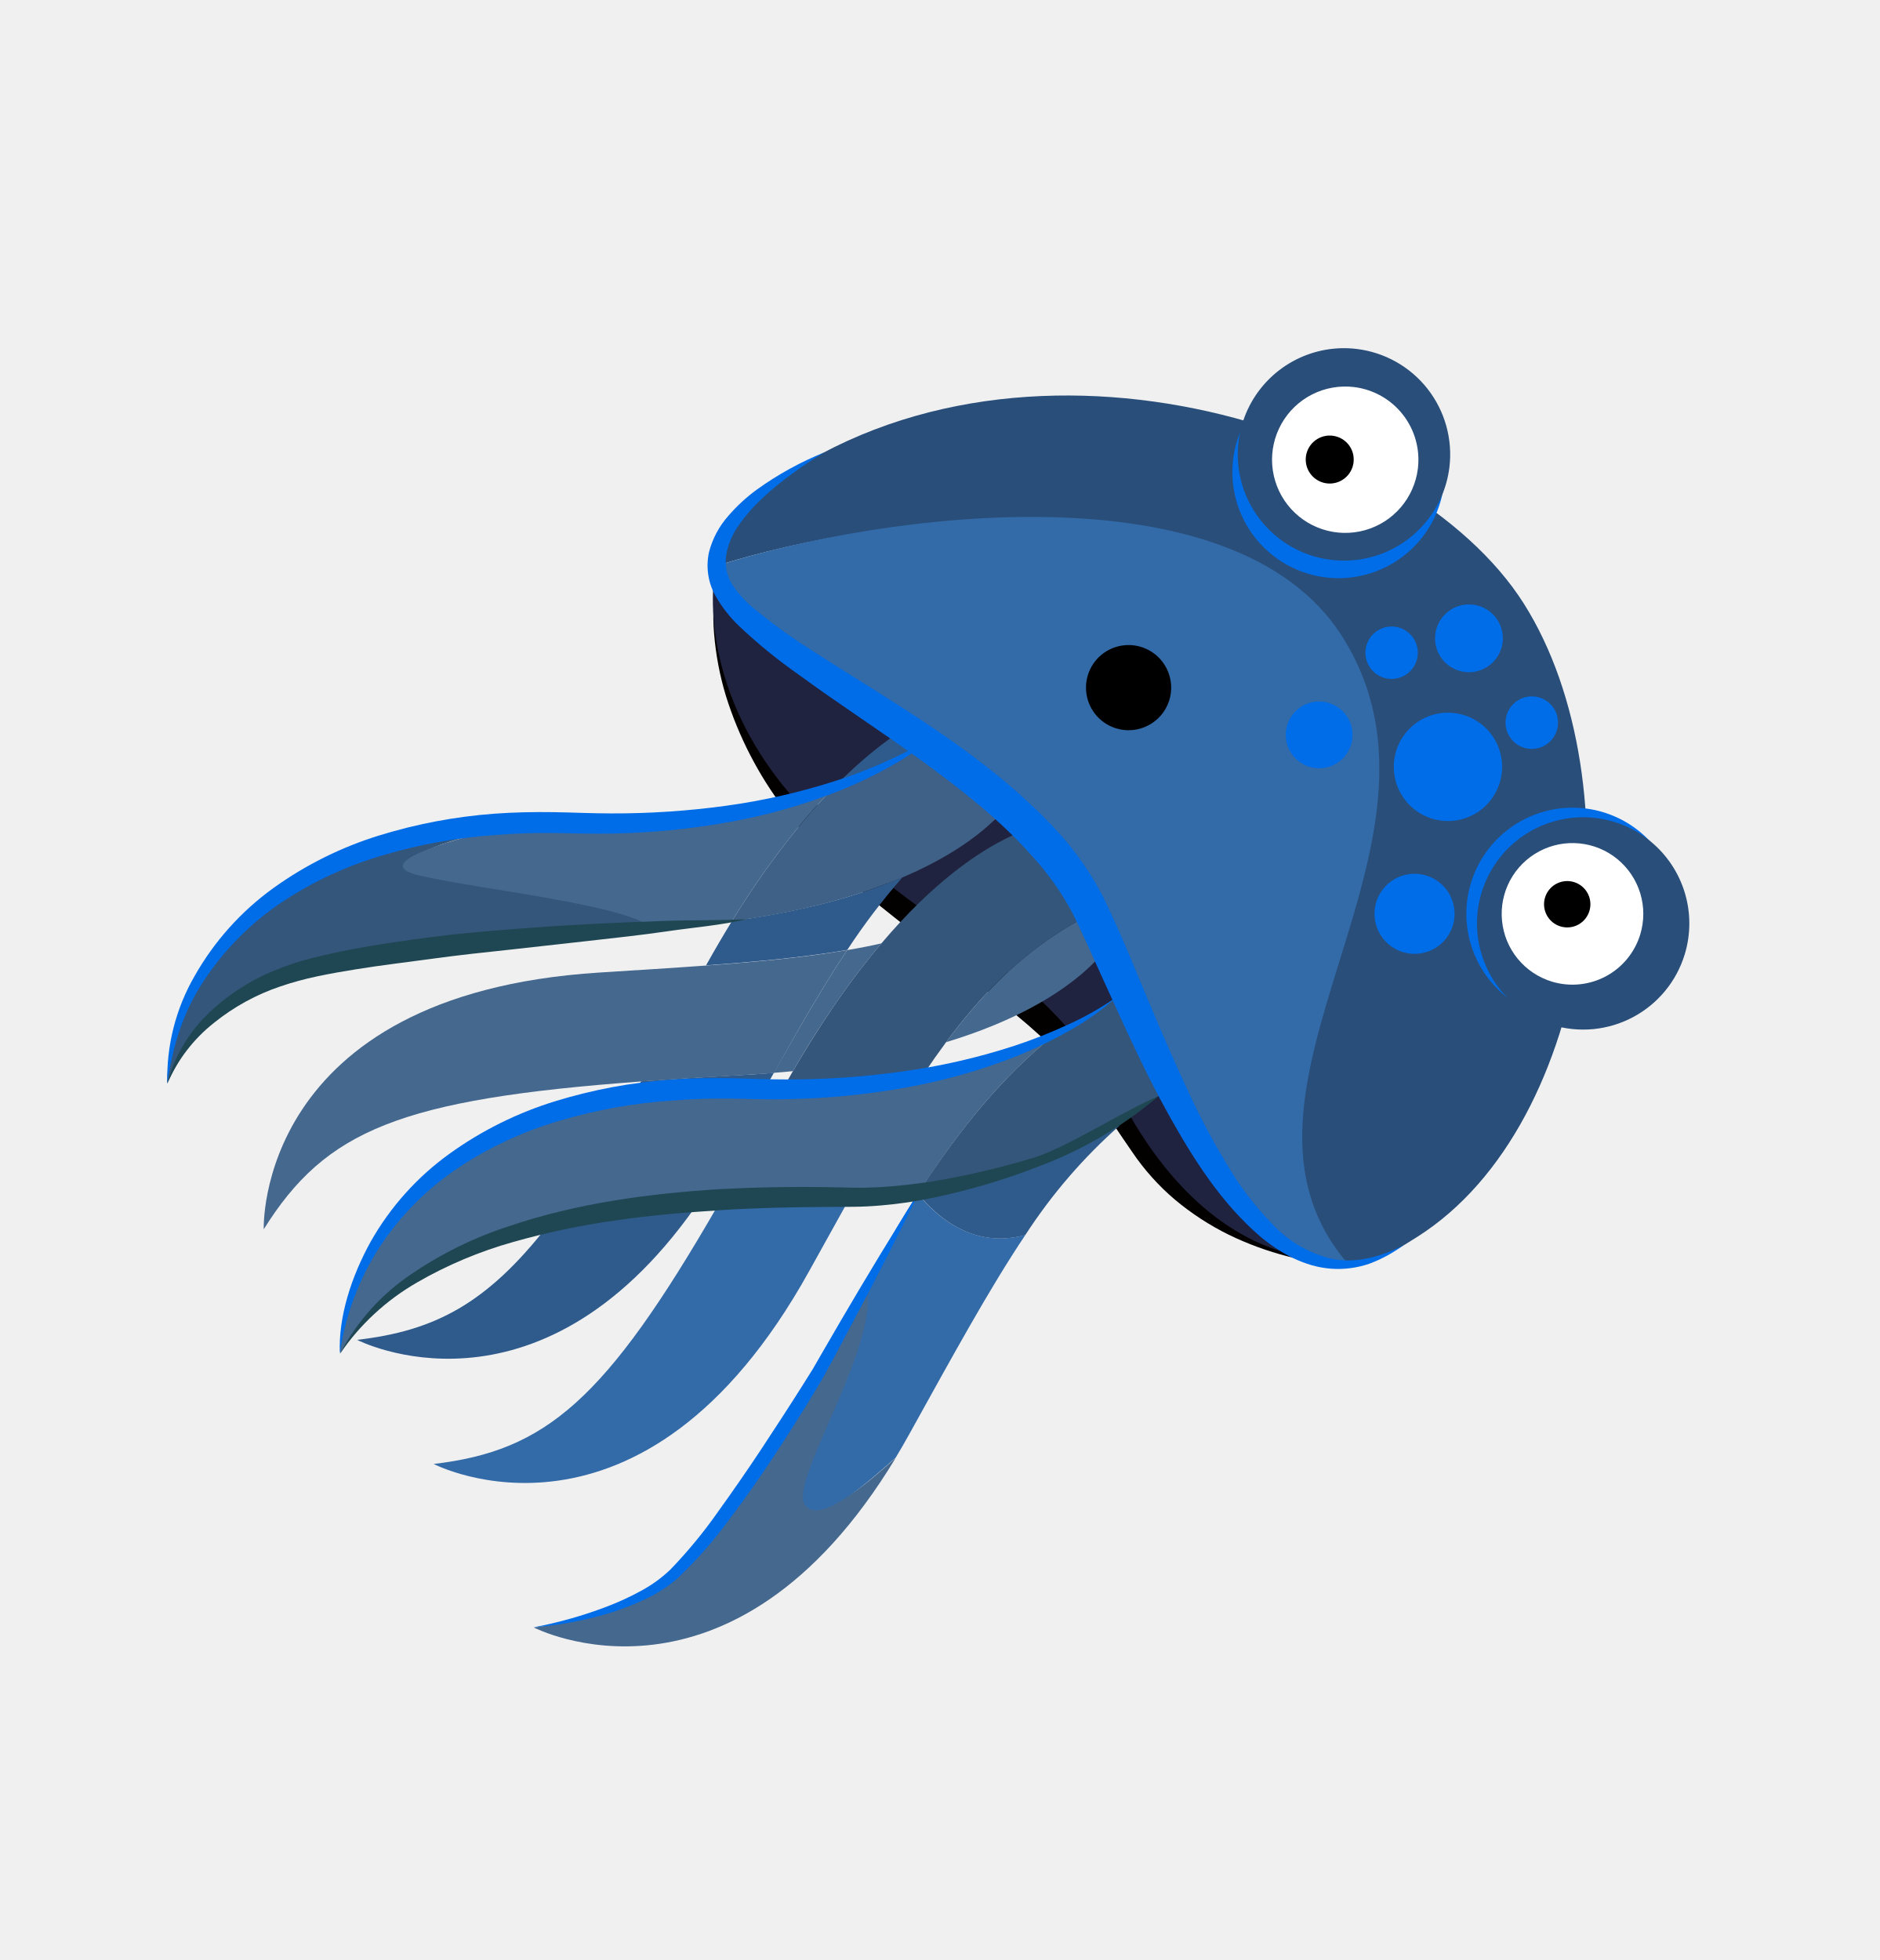
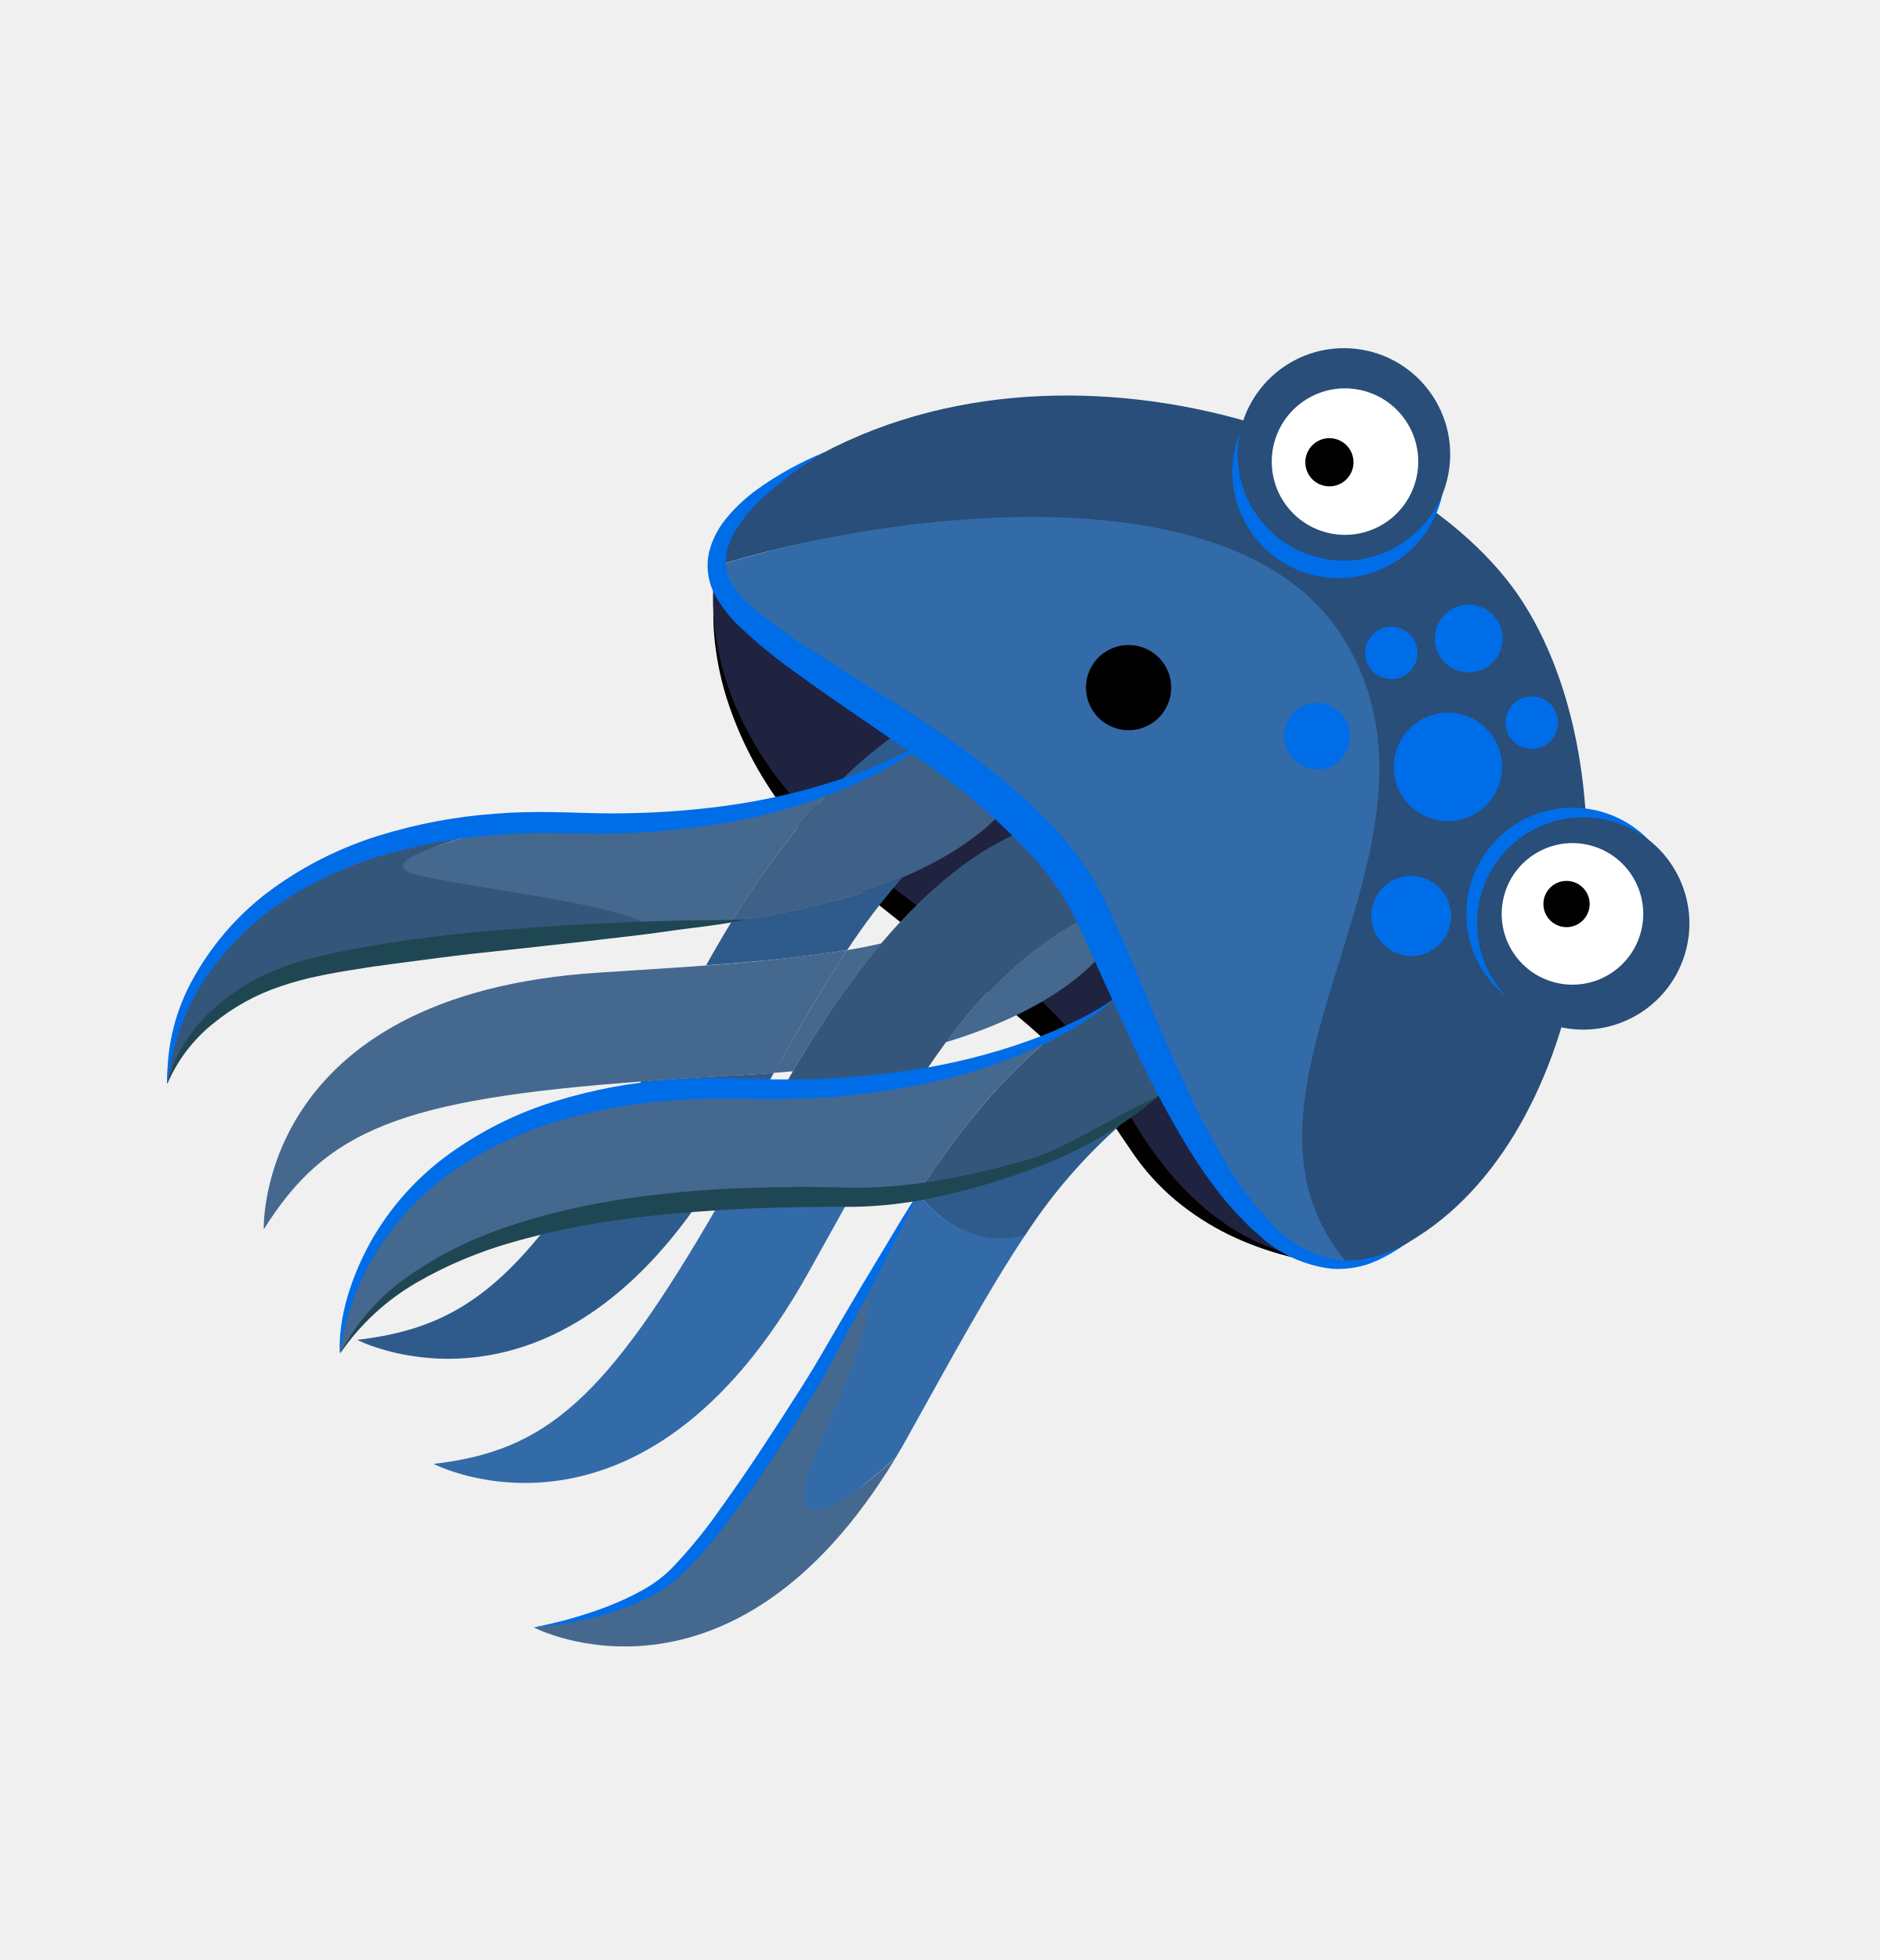
- <svg xmlns="http://www.w3.org/2000/svg" width="117" height="122" viewBox="0 0 117 122" fill="none">
-   <path d="M44.703 35.598C44.671 36.236 44.69 36.875 44.762 37.509C44.827 38.138 44.927 38.763 45.062 39.38C45.328 40.607 45.712 41.805 46.207 42.958C47.19 45.243 48.512 47.366 50.129 49.256C51.757 51.138 53.576 52.844 55.559 54.348C57.588 55.888 59.627 57.453 61.639 59.047C63.652 60.641 65.671 62.258 67.501 64.237C68.396 65.228 69.2 66.299 69.904 67.434C70.61 68.535 71.243 69.646 71.89 70.749C73.149 72.858 74.902 74.63 76.997 75.913C79.147 77.256 81.509 78.224 83.983 78.775C82.689 78.727 81.405 78.535 80.153 78.203C78.884 77.877 77.65 77.423 76.472 76.85C75.281 76.261 74.164 75.533 73.145 74.681C72.112 73.807 71.206 72.794 70.452 71.671C68.981 69.556 67.677 67.382 65.986 65.667C65.114 64.787 64.197 63.953 63.238 63.168C62.273 62.36 61.279 61.567 60.277 60.773L54.275 55.989C52.217 54.339 50.376 52.436 48.793 50.326C47.197 48.217 45.977 45.847 45.187 43.323C44.806 42.067 44.559 40.774 44.451 39.466C44.335 38.171 44.42 36.867 44.703 35.598Z" fill="#030000" />
-   <path d="M27.314 54.132C24.197 53.427 27.253 52.477 31.451 51.457L31.267 51.467C9.868 52.832 10.408 67.446 10.408 67.446C13.643 60.276 20 58.95 39.856 57.867C40.151 57.852 40.426 57.833 40.715 57.813C39.086 56.316 31.362 55.042 27.314 54.132Z" fill="#35567B" />
-   <path d="M49.225 52.069C50.147 50.899 51.136 49.782 52.187 48.725C50.982 49.136 49.753 49.473 48.507 49.734C43.908 50.719 38.453 51.015 31.457 51.462C27.253 52.477 23.044 53.808 26.163 54.51C30.209 55.423 39.077 56.31 40.7 57.834C42.439 57.717 44.055 57.556 45.548 57.351C46.668 55.519 47.896 53.756 49.225 52.069Z" fill="#45688F" />
-   <path d="M49.076 94.363C49.786 95.849 53.844 92.456 55.758 90.722C56.036 90.26 56.312 89.788 56.589 89.285C59.34 84.329 61.569 80.237 63.825 76.87C61.815 77.413 59.43 77.056 57.118 74.306C56.25 75.659 55.368 77.148 54.476 78.794C54.256 79.2 54.042 79.592 53.827 79.984C55.054 83.137 48.286 92.723 49.076 94.363Z" fill="#336AA8" />
-   <path d="M55.763 90.734C53.861 92.451 50.769 95.054 50.05 93.562C49.26 91.921 55.063 83.144 53.832 79.996C44.836 96.463 41.129 100.374 33.224 101.301C33.213 101.292 45.504 107.693 55.763 90.734Z" fill="#45688F" />
-   <path d="M75.806 47.936L44.524 35.385C44.524 35.385 43.015 42.483 49.506 49.803C50.348 49.124 51.674 49.027 52.419 50.205C52.657 50.547 52.769 50.96 52.736 51.376C52.704 51.791 52.529 52.182 52.24 52.483C60.337 59.657 64.776 59.947 70.441 69.625C76.304 79.641 84.227 79.202 87.155 77.347C90.084 75.493 75.806 47.936 75.806 47.936Z" fill="#1F233F" />
-   <path d="M47.536 67.917C47.751 67.53 47.961 67.152 48.17 66.778C47.421 66.84 46.655 66.899 45.841 66.932C43.694 67.048 41.727 67.173 39.905 67.305C39.667 67.724 39.426 68.133 39.19 68.531C40.09 68.414 41.032 68.321 42.022 68.259C43.992 68.154 45.81 68.033 47.536 67.917Z" fill="#2F5B8C" />
-   <path d="M66.809 46.046L63.843 48.802C65.439 48.051 67.098 47.441 68.8 46.977C77.715 44.493 71.433 42.687 67.82 41.964C67.558 43.342 67.22 44.705 66.809 46.046Z" fill="#2BD5DF" />
-   <path d="M56.169 54.617C54.267 55.405 52.301 56.026 50.292 56.474C48.871 56.805 47.295 57.09 45.563 57.331C45.03 58.197 44.492 59.117 43.949 60.088C46.512 59.907 48.839 59.694 50.983 59.398C51.581 59.319 52.167 59.228 52.74 59.127C53.776 57.545 54.922 56.039 56.169 54.617Z" fill="#2F5B8C" />
-   <path d="M52.188 48.725C55.456 47.614 58.441 45.801 60.934 43.413C59.863 43.55 56.563 44.371 52.188 48.725Z" fill="#2F5B8C" />
-   <path d="M22.227 83.399C22.227 83.399 33.361 89.165 43.256 75.159C40.187 75.374 37.131 75.749 34.101 76.281C30.276 81.181 27.024 82.844 22.227 83.399Z" fill="#2F5B8C" />
-   <path d="M73.977 50.015C74.34 47.133 73.798 44.96 69.558 49.714L70.5 49.342C70.5 49.342 72.188 49.576 73.977 50.015Z" fill="#1F9DB4" />
-   <path d="M69.308 58.368L72.812 55.111C72.812 55.111 72.835 55.042 72.869 54.921C66.442 56.85 62.502 59.985 58.892 64.871C67.425 62.282 69.308 58.368 69.308 58.368Z" fill="#45688F" />
-   <path d="M54.865 58.72C54.175 58.877 53.464 59.016 52.731 59.139C52.298 59.792 51.864 60.471 51.43 61.175C50.379 62.876 49.314 64.745 48.17 66.778C48.571 66.746 48.971 66.714 49.355 66.674C50.203 65.211 51.036 63.885 51.854 62.695C52.788 61.319 53.793 59.992 54.865 58.72Z" fill="#45688F" />
-   <path d="M51.43 61.175C51.865 60.469 52.299 59.791 52.731 59.139C52.158 59.236 51.572 59.327 50.974 59.41C48.831 59.706 46.503 59.919 43.94 60.1C41.879 60.251 39.67 60.384 37.279 60.538C15.88 61.903 16.417 76.515 16.417 76.515C20.277 70.348 24.887 68.42 39.919 67.315C41.741 67.183 43.708 67.058 45.855 66.942C46.655 66.899 47.42 66.84 48.185 66.789C49.311 64.742 50.379 62.876 51.43 61.175Z" fill="#45688F" />
-   <path d="M65.745 41.607C65.745 41.607 66.636 41.732 67.815 41.97C68.42 38.595 68.283 35.203 63.258 40.983C62.525 41.832 61.749 42.643 60.934 43.413C61.053 43.393 61.172 43.381 61.293 43.377L65.745 41.607Z" fill="#1F899B" />
-   <path d="M63.305 49.304L63.843 48.802L66.809 46.046C67.219 44.706 67.556 43.344 67.817 41.967C66.65 41.738 65.746 41.605 65.746 41.605L61.294 43.374C61.174 43.378 61.054 43.39 60.936 43.41C58.443 45.798 55.458 47.611 52.189 48.722C51.138 49.78 50.148 50.898 49.225 52.069C47.898 53.753 46.673 55.514 45.554 57.342C47.287 57.105 48.863 56.82 50.283 56.486C52.295 56.034 54.265 55.409 56.169 54.617C61.921 52.174 63.305 49.304 63.305 49.304Z" fill="#3F6187" />
-   <path d="M72.873 54.914C73.1 54.846 73.315 54.787 73.554 54.715C81.395 52.521 77.493 50.881 73.979 50.012C73.733 51.672 73.364 53.31 72.873 54.914Z" fill="#00B1BD" />
-   <path d="M44.677 75.046C37.693 87.149 33.986 90.306 26.994 91.124C26.994 91.124 39.963 97.878 50.366 79.122C51.273 77.491 52.118 75.962 52.926 74.513C52.176 74.574 51.41 74.633 50.596 74.666C48.464 74.793 46.499 74.915 44.677 75.046Z" fill="#336AA8" />
-   <path d="M58.895 64.865C62.5 59.988 66.44 56.853 72.873 54.915C73.363 53.31 73.733 51.672 73.978 50.013C72.19 49.573 70.502 49.339 70.502 49.339L69.56 49.711L66.055 51.108C66.055 51.108 61.288 51.138 54.867 58.717C53.795 59.989 52.79 61.316 51.856 62.692C51.042 63.884 50.209 65.211 49.357 66.671C49.137 67.046 48.919 67.436 48.698 67.832C50.378 67.705 51.95 67.581 53.435 67.416C54.92 67.252 56.206 67.086 57.488 66.865C57.955 66.168 58.425 65.501 58.895 64.865Z" fill="#35567B" />
-   <path d="M57.321 73.999C55.931 76.849 54.487 79.674 52.991 82.474L51.873 84.571L51.306 85.616L50.694 86.655C49.87 88.013 49.016 89.353 48.142 90.684C47.267 92.014 46.351 93.31 45.387 94.586C44.439 95.885 43.376 97.097 42.212 98.208C41.594 98.749 40.901 99.198 40.155 99.542C39.427 99.887 38.675 100.179 37.904 100.414C36.376 100.871 34.803 101.166 33.213 101.292C34.764 101 36.287 100.569 37.762 100.006C38.493 99.731 39.203 99.405 39.887 99.03C40.561 98.67 41.182 98.22 41.734 97.692C42.818 96.567 43.812 95.36 44.707 94.08C45.626 92.799 46.527 91.505 47.398 90.186C48.269 88.866 49.129 87.543 49.971 86.208L50.594 85.216L51.187 84.185L52.381 82.13C53.981 79.395 55.628 76.685 57.321 73.999Z" fill="#006DE8" />
-   <path d="M63.821 76.876C65.47 74.331 67.46 72.025 69.736 70.021C67.196 71.501 63.216 73.077 57.325 73.993C57.252 74.095 57.18 74.195 57.115 74.286C59.426 77.061 61.811 77.418 63.821 76.876Z" fill="#2F5B8C" />
-   <path d="M77.57 62.842L74.069 66.102C73.667 66.796 73.153 67.419 72.547 67.945C74.799 66.589 77.231 65.558 79.772 64.884C89.054 62.29 81.889 60.459 78.375 59.789C78.013 61.438 77.57 62.842 77.57 62.842Z" fill="#00B1BD" />
-   <path d="M76.719 59.511C76.719 59.511 77.409 59.606 78.365 59.803C79.153 56.192 79.544 51.425 74.014 57.793C72.67 59.366 71.165 60.793 69.522 62.05C70.382 61.632 71.311 61.375 72.264 61.291L76.719 59.511Z" fill="#1F899B" />
-   <path d="M65.653 64.412C63.063 65.616 60.314 66.444 57.489 66.87C56.207 67.091 54.861 67.272 53.436 67.421C52.01 67.57 50.372 67.714 48.699 67.837L47.539 67.919C45.824 68.02 43.986 68.15 42.039 68.271C41.049 68.334 40.108 68.427 39.207 68.544C20.679 70.951 21.175 84.247 21.175 84.247C24.146 79.746 27.069 77.607 34.101 76.281C37.132 75.749 40.187 75.374 43.256 75.159L44.672 75.042C46.493 74.91 48.458 74.788 50.605 74.673C51.404 74.629 52.17 74.57 52.935 74.519C54.348 74.397 55.674 74.245 56.91 74.064C57.049 74.043 57.194 74.027 57.33 74.005C60.399 69.255 63.269 66.275 65.653 64.412Z" fill="#45688F" />
-   <path d="M69.638 70.07C70.549 69.286 71.521 68.576 72.545 67.948C73.151 67.422 73.665 66.799 74.067 66.105L77.568 62.845C77.568 62.845 78.011 61.441 78.371 59.794C77.407 59.609 76.725 59.502 76.725 59.502L72.278 61.271C71.326 61.354 70.396 61.611 69.536 62.03C68.326 62.948 67.027 63.742 65.659 64.403C63.275 66.266 60.408 69.248 57.327 73.99C63.205 73.092 67.095 71.549 69.638 70.07Z" fill="#35567B" />
-   <path d="M69.53 62.039C68.629 62.846 67.641 63.55 66.585 64.139C65.529 64.739 64.436 65.27 63.311 65.728C61.046 66.626 58.696 67.29 56.296 67.71C53.901 68.137 51.475 68.373 49.042 68.416C47.826 68.454 46.602 68.397 45.418 68.382C44.234 68.368 43.054 68.404 41.873 68.503C39.518 68.656 37.187 69.069 34.923 69.733C32.667 70.382 30.522 71.37 28.563 72.665C26.603 73.966 24.926 75.65 23.632 77.615C22.334 79.621 21.489 81.885 21.155 84.25C21.051 81.956 21.888 79.427 23.076 77.283C24.294 75.13 25.963 73.267 27.97 71.821C29.969 70.38 32.191 69.275 34.547 68.549C36.893 67.827 39.314 67.376 41.762 67.203C42.984 67.116 44.2 67.091 45.426 67.114C46.653 67.137 47.823 67.195 49.011 67.191C51.394 67.192 53.774 67.028 56.134 66.698C58.492 66.379 60.817 65.849 63.081 65.115C64.215 64.745 65.326 64.309 66.409 63.809C67.504 63.32 68.549 62.727 69.53 62.039Z" fill="#006DE8" />
-   <path d="M58.55 45.498C57.648 46.306 56.658 47.011 55.6 47.6C54.547 48.201 53.455 48.731 52.331 49.188C50.07 50.09 47.723 50.758 45.325 51.181C42.929 51.609 40.503 51.844 38.069 51.885C36.866 51.91 35.633 51.865 34.45 51.85C33.266 51.836 32.083 51.875 30.905 51.971C28.55 52.123 26.219 52.536 23.955 53.201C21.703 53.843 19.561 54.825 17.605 56.113C15.642 57.417 13.963 59.104 12.67 61.074C11.377 63.045 10.761 65.067 10.416 67.448C10.351 65.096 10.942 62.773 12.121 60.738C13.34 58.588 15.009 56.726 17.013 55.28C19.014 53.841 21.235 52.736 23.59 52.007C25.935 51.282 28.355 50.825 30.803 50.646C32.024 50.559 33.24 50.535 34.466 50.553C35.692 50.57 36.863 50.633 38.054 50.631C40.43 50.639 42.803 50.481 45.157 50.16C47.514 49.84 49.837 49.31 52.098 48.577C53.23 48.211 54.337 47.777 55.415 47.276C56.515 46.785 57.565 46.19 58.55 45.498Z" fill="#006DE8" />
-   <path d="M83.118 40.068C91.39 53.148 74.488 67.974 83.975 78.786C85.345 78.788 86.541 78.048 88.222 76.986C99.354 69.944 101.894 48.709 94.854 37.574C87.814 26.439 63.118 18.62 47.292 30.708C45.178 32.325 44.433 33.797 44.645 35.21C54.996 31.905 76.406 29.43 83.118 40.068Z" fill="#284E79" />
-   <path d="M83.548 39.617C76.827 28.99 54.999 31.907 44.648 35.212C45.488 40.786 61.296 45.421 66.918 54.292C72.898 63.748 76.278 78.761 83.992 78.763C74.497 67.963 91.817 52.695 83.548 39.617Z" fill="#336AA8" />
-   <path d="M89.382 58.987C88.965 59.25 88.48 59.384 87.987 59.371C87.494 59.359 87.016 59.201 86.613 58.916C86.21 58.632 85.901 58.235 85.724 57.775C85.547 57.315 85.51 56.812 85.619 56.332C85.727 55.851 85.976 55.413 86.333 55.073C86.69 54.734 87.14 54.508 87.626 54.424C88.112 54.34 88.612 54.402 89.062 54.602C89.513 54.802 89.894 55.131 90.157 55.548C90.332 55.825 90.451 56.133 90.506 56.456C90.562 56.778 90.554 57.109 90.482 57.428C90.41 57.747 90.275 58.049 90.087 58.317C89.898 58.584 89.659 58.812 89.382 58.987Z" fill="#006DE8" />
-   <path d="M91.927 50.585C91.364 50.941 90.707 51.121 90.04 51.104C89.374 51.087 88.727 50.872 88.183 50.487C87.638 50.102 87.22 49.565 86.981 48.943C86.741 48.32 86.692 47.641 86.839 46.991C86.985 46.34 87.322 45.748 87.805 45.288C88.288 44.829 88.896 44.523 89.553 44.409C90.21 44.296 90.886 44.379 91.496 44.649C92.105 44.919 92.621 45.364 92.978 45.928C93.215 46.302 93.376 46.72 93.452 47.157C93.528 47.594 93.516 48.042 93.419 48.474C93.321 48.907 93.139 49.316 92.883 49.678C92.627 50.041 92.303 50.349 91.927 50.585Z" fill="#006DE8" />
-   <path d="M92.564 41.516C92.211 41.739 91.8 41.852 91.383 41.842C90.966 41.831 90.561 41.697 90.22 41.457C89.879 41.217 89.617 40.88 89.467 40.491C89.317 40.102 89.286 39.676 89.378 39.269C89.469 38.862 89.679 38.491 89.982 38.204C90.284 37.916 90.665 37.724 91.076 37.653C91.487 37.582 91.91 37.634 92.292 37.803C92.673 37.972 92.996 38.251 93.219 38.603C93.367 38.838 93.468 39.099 93.515 39.372C93.563 39.645 93.556 39.925 93.495 40.196C93.434 40.466 93.321 40.722 93.161 40.948C93.001 41.175 92.798 41.368 92.564 41.516Z" fill="#006DE8" />
-   <path d="M96.223 46.36C95.95 46.533 95.632 46.622 95.309 46.614C94.985 46.607 94.672 46.503 94.407 46.317C94.143 46.131 93.939 45.871 93.823 45.569C93.706 45.268 93.682 44.938 93.753 44.623C93.824 44.307 93.986 44.02 94.221 43.797C94.455 43.574 94.75 43.426 95.069 43.371C95.387 43.316 95.715 43.356 96.01 43.487C96.306 43.619 96.556 43.835 96.729 44.108C96.96 44.474 97.036 44.916 96.942 45.339C96.847 45.761 96.588 46.128 96.223 46.36Z" fill="#006DE8" />
-   <path d="M87.493 42.007C87.22 42.179 86.903 42.266 86.581 42.258C86.258 42.25 85.946 42.146 85.682 41.96C85.419 41.774 85.217 41.514 85.101 41.213C84.986 40.912 84.962 40.583 85.033 40.269C85.104 39.954 85.267 39.668 85.5 39.446C85.734 39.224 86.028 39.076 86.346 39.021C86.664 38.967 86.991 39.007 87.285 39.138C87.58 39.269 87.829 39.485 88.001 39.757C88.116 39.938 88.194 40.14 88.23 40.351C88.266 40.562 88.261 40.779 88.213 40.987C88.166 41.197 88.078 41.394 87.955 41.569C87.831 41.744 87.674 41.893 87.493 42.007Z" fill="#006DE8" />
-   <path d="M83.222 47.498C82.875 47.717 82.47 47.829 82.059 47.819C81.648 47.809 81.25 47.677 80.914 47.44C80.578 47.203 80.32 46.873 80.172 46.489C80.025 46.106 79.994 45.687 80.084 45.286C80.174 44.885 80.381 44.52 80.679 44.237C80.976 43.953 81.351 43.765 81.756 43.695C82.161 43.625 82.578 43.676 82.953 43.843C83.329 44.009 83.647 44.283 83.867 44.631C84.013 44.861 84.112 45.118 84.158 45.387C84.205 45.656 84.198 45.931 84.138 46.198C84.078 46.464 83.966 46.716 83.809 46.939C83.652 47.162 83.453 47.352 83.222 47.498Z" fill="#006DE8" />
-   <path d="M51.321 28.155C50.613 28.571 49.928 29.025 49.27 29.516C48.648 29.964 48.055 30.45 47.493 30.972C46.941 31.48 46.444 32.044 46.01 32.656C45.593 33.222 45.315 33.879 45.199 34.573C45.109 35.215 45.249 35.868 45.595 36.416C45.992 36.999 46.476 37.519 47.028 37.958C48.2 38.916 49.432 39.8 50.715 40.603C55.877 43.928 61.438 46.993 65.85 51.778C66.958 52.997 67.903 54.355 68.661 55.818C69.381 57.289 69.976 58.688 70.577 60.127C71.761 63 72.962 65.832 74.27 68.594C74.928 69.968 75.655 71.307 76.448 72.607C77.214 73.9 78.132 75.097 79.181 76.174C80.184 77.265 81.492 78.029 82.936 78.365C84.387 78.656 86.007 78.224 87.376 77.497C86.723 77.982 86.005 78.373 85.243 78.658C84.477 78.922 83.665 79.029 82.857 78.97C81.203 78.85 79.694 78.002 78.457 76.978C75.986 74.854 74.274 72.122 72.746 69.388C71.218 66.654 69.95 63.774 68.662 60.959C68.02 59.557 67.403 58.116 66.735 56.794C66.048 55.507 65.198 54.315 64.207 53.245C62.245 51.029 59.829 49.137 57.348 47.335C54.867 45.534 52.265 43.858 49.734 42.008C48.432 41.098 47.198 40.094 46.042 39.005C45.423 38.422 44.898 37.746 44.487 37.001C44.06 36.188 43.936 35.249 44.136 34.353C44.354 33.52 44.766 32.751 45.338 32.107C45.863 31.498 46.456 30.951 47.107 30.477C48.412 29.536 49.827 28.756 51.321 28.155Z" fill="#006DE8" />
-   <path d="M95.962 63.205C94.712 62.825 93.602 62.083 92.773 61.072C91.944 60.062 91.434 58.828 91.306 57.527C91.179 56.226 91.44 54.917 92.057 53.764C92.673 52.612 93.618 51.668 94.771 51.053C95.924 50.437 97.234 50.177 98.535 50.306C99.835 50.435 101.069 50.947 102.079 51.777C103.088 52.607 103.829 53.718 104.208 54.969C104.586 56.22 104.585 57.555 104.205 58.806C103.695 60.482 102.54 61.887 100.995 62.712C99.449 63.537 97.639 63.715 95.962 63.205Z" fill="#006DE8" />
-   <path d="M89.879 30.171C89.723 31.468 89.185 32.691 88.334 33.683C87.483 34.675 86.357 35.392 85.098 35.745C83.839 36.097 82.504 36.068 81.262 35.661C80.02 35.254 78.926 34.488 78.119 33.46C77.312 32.431 76.829 31.187 76.729 29.884C76.63 28.58 76.919 27.277 77.56 26.138C78.202 24.999 79.166 24.076 80.333 23.485C81.499 22.895 82.814 22.663 84.111 22.82C85.851 23.03 87.436 23.923 88.517 25.301C89.599 26.68 90.088 28.431 89.879 30.171Z" fill="#006DE8" />
-   <path d="M90.221 29.075C90.064 30.374 89.527 31.596 88.675 32.589C87.824 33.582 86.698 34.3 85.438 34.652C84.179 35.004 82.843 34.975 81.6 34.569C80.358 34.162 79.263 33.396 78.456 32.367C77.648 31.339 77.164 30.094 77.064 28.79C76.964 27.486 77.253 26.182 77.894 25.042C78.536 23.902 79.501 22.979 80.667 22.387C81.833 21.796 83.149 21.564 84.447 21.72C86.188 21.93 87.775 22.823 88.857 24.202C89.94 25.581 90.43 27.334 90.221 29.075Z" fill="#284E79" />
-   <path d="M96.615 63.798C95.365 63.416 94.257 62.673 93.43 61.661C92.603 60.649 92.094 59.415 91.968 58.114C91.842 56.814 92.105 55.505 92.723 54.353C93.341 53.202 94.287 52.26 95.44 51.645C96.594 51.031 97.903 50.773 99.204 50.903C100.504 51.033 101.736 51.546 102.745 52.376C103.754 53.207 104.494 54.318 104.872 55.569C105.25 56.82 105.248 58.155 104.867 59.405C104.614 60.235 104.2 61.008 103.648 61.678C103.096 62.348 102.418 62.903 101.651 63.311C100.885 63.719 100.046 63.972 99.182 64.056C98.318 64.139 97.446 64.052 96.615 63.798Z" fill="#284E79" />
-   <path d="M96.601 61.102C95.767 60.849 95.026 60.354 94.473 59.68C93.92 59.006 93.58 58.183 93.495 57.315C93.409 56.448 93.583 55.574 93.994 54.805C94.405 54.036 95.035 53.407 95.804 52.996C96.573 52.585 97.447 52.412 98.314 52.498C99.182 52.583 100.005 52.924 100.678 53.477C101.352 54.031 101.847 54.771 102.1 55.606C102.353 56.44 102.352 57.331 102.099 58.165C101.758 59.283 100.988 60.22 99.957 60.771C98.927 61.321 97.719 61.44 96.601 61.102Z" fill="white" />
-   <path d="M97.131 57.664C96.858 57.581 96.616 57.419 96.436 57.198C96.255 56.977 96.145 56.707 96.117 56.423C96.09 56.14 96.147 55.854 96.282 55.603C96.417 55.352 96.623 55.146 96.875 55.012C97.126 54.878 97.412 54.821 97.696 54.849C97.98 54.877 98.249 54.989 98.469 55.17C98.689 55.351 98.851 55.593 98.934 55.866C99.017 56.139 99.017 56.43 98.934 56.703C98.879 56.885 98.789 57.054 98.668 57.201C98.548 57.347 98.4 57.469 98.232 57.558C98.064 57.648 97.881 57.703 97.692 57.721C97.503 57.739 97.312 57.72 97.131 57.664Z" fill="black" />
-   <path d="M88.258 29.163C88.149 30.058 87.778 30.9 87.191 31.583C86.604 32.267 85.828 32.761 84.96 33.003C84.092 33.245 83.172 33.225 82.316 32.944C81.459 32.663 80.706 32.135 80.15 31.426C79.594 30.717 79.261 29.859 79.192 28.96C79.124 28.062 79.324 27.164 79.766 26.379C80.208 25.594 80.873 24.957 81.677 24.55C82.481 24.143 83.388 23.984 84.282 24.092C84.876 24.164 85.45 24.352 85.971 24.646C86.493 24.94 86.951 25.333 87.32 25.804C87.689 26.275 87.962 26.814 88.123 27.39C88.284 27.967 88.33 28.569 88.258 29.163Z" fill="white" />
-   <path d="M84.253 28.781C84.218 29.074 84.097 29.351 83.905 29.575C83.713 29.8 83.458 29.962 83.174 30.042C82.889 30.122 82.588 30.116 82.307 30.024C82.026 29.932 81.778 29.76 81.596 29.527C81.413 29.295 81.304 29.014 81.281 28.719C81.258 28.425 81.323 28.13 81.468 27.873C81.613 27.615 81.831 27.406 82.094 27.273C82.358 27.139 82.655 27.086 82.948 27.122C83.143 27.145 83.331 27.206 83.502 27.302C83.673 27.398 83.824 27.526 83.945 27.68C84.066 27.834 84.156 28.011 84.209 28.2C84.261 28.389 84.276 28.586 84.253 28.781Z" fill="black" />
-   <path d="M10.414 67.451C10.832 65.827 11.684 64.349 12.879 63.173C14.084 61.987 15.511 61.049 17.077 60.413C17.857 60.086 18.661 59.821 19.483 59.622C20.282 59.423 21.087 59.241 21.905 59.086C23.529 58.777 25.156 58.55 26.783 58.337C28.41 58.123 30.049 57.98 31.677 57.852C33.305 57.723 34.956 57.611 36.576 57.526C38.196 57.44 39.847 57.377 41.479 57.318C43.111 57.259 44.884 57.306 46.522 57.206C44.913 57.593 43.155 57.73 41.537 57.968C39.919 58.206 38.291 58.378 36.672 58.562L31.803 59.105C30.185 59.276 28.569 59.449 26.959 59.67C25.349 59.892 23.733 60.077 22.134 60.338C21.333 60.465 20.544 60.605 19.75 60.772C18.974 60.934 18.209 61.142 17.459 61.397C15.955 61.903 14.552 62.672 13.317 63.669C12.051 64.669 11.053 65.969 10.414 67.451Z" fill="#1F4753" />
-   <path d="M72.107 68.237C69.87 70.132 67.32 71.621 64.57 72.637C62.486 73.444 60.34 74.081 58.152 74.541C57.052 74.777 55.938 74.942 54.816 75.034C54.254 75.084 53.688 75.111 53.118 75.117L51.461 75.126C49.258 75.14 47.06 75.184 44.873 75.325C42.686 75.465 40.503 75.643 38.337 75.964C36.176 76.263 34.038 76.713 31.939 77.309C29.844 77.897 27.83 78.745 25.947 79.834C24.045 80.932 22.413 82.441 21.171 84.252C22.214 82.258 23.739 80.557 25.608 79.303C27.469 78.033 29.5 77.035 31.642 76.337C35.902 74.891 40.371 74.293 44.808 74.017C47.032 73.899 49.255 73.857 51.477 73.891L53.132 73.928C53.671 73.938 54.209 73.924 54.75 73.895C55.825 73.831 56.906 73.71 57.978 73.547C60.142 73.19 62.28 72.69 64.378 72.051C66.47 71.399 70.056 69.066 72.107 68.237Z" fill="#1F4753" />
-   <path d="M71.666 45.042C71.223 45.322 70.707 45.465 70.183 45.452C69.658 45.438 69.15 45.27 68.721 44.968C68.293 44.665 67.963 44.243 67.775 43.753C67.587 43.264 67.548 42.73 67.663 42.218C67.779 41.706 68.043 41.241 68.423 40.879C68.804 40.518 69.282 40.278 69.799 40.189C70.316 40.1 70.848 40.166 71.327 40.379C71.806 40.592 72.211 40.942 72.491 41.386C72.677 41.68 72.804 42.008 72.863 42.351C72.923 42.694 72.914 43.045 72.837 43.385C72.761 43.725 72.618 44.046 72.417 44.33C72.216 44.615 71.961 44.857 71.666 45.042Z" fill="black" />
+ <svg xmlns="http://www.w3.org/2000/svg" width="117" height="122" fill="none">
+   <path d="M44.7 35.6c-.03.64-.01 1.27.06 1.9a19.5 19.5 0 001.45 5.45 24.7 24.7 0 003.92 6.3 35.71 35.71 0 005.43 5.1c2.03 1.54 4.07 3.1 6.08 4.7a50.08 50.08 0 015.86 5.19c.9.99 1.7 2.06 2.4 3.2.71 1.1 1.34 2.2 1.99 3.3a15.18 15.18 0 005.1 5.17 22.33 22.33 0 007 2.86 19.55 19.55 0 01-7.51-1.92c-1.2-.59-2.32-1.32-3.34-2.17a14.6 14.6 0 01-2.69-3c-1.47-2.12-2.77-4.3-4.46-6.01a35.73 35.73 0 00-2.75-2.5c-.97-.81-1.96-1.6-2.96-2.4l-6-4.78a31.42 31.42 0 01-5.49-5.66 22.98 22.98 0 01-3.6-7 18.55 18.55 0 01-.74-3.86c-.11-1.3-.03-2.6.25-3.87z" fill="#030000" />
+   <path d="M27.31 54.13c-3.11-.7-.06-1.65 4.14-2.67h-.18C9.87 52.84 10.4 67.46 10.4 67.46c3.23-7.17 9.59-8.5 29.45-9.58l.86-.06c-1.63-1.5-9.36-2.77-13.4-3.68z" fill="#35567B" />
+   <path d="M49.23 52.07a38.73 38.73 0 012.96-3.34c-1.2.4-2.44.74-3.68 1-4.6.99-10.06 1.29-17.05 1.73-4.2 1.02-8.42 2.35-5.3 3.05 4.05.91 12.92 1.8 14.54 3.32 1.74-.11 3.35-.27 4.85-.48a54.34 54.34 0 013.68-5.28z" fill="#45688F" />
+   <path d="M49.08 94.36c.7 1.49 4.76-1.9 6.68-3.64.28-.46.55-.93.83-1.44 2.75-4.95 4.98-9.04 7.23-12.41-2 .54-4.39.19-6.7-2.56a70.4 70.4 0 00-3.3 5.67c1.23 3.16-5.53 12.74-4.74 14.38z" fill="#336AA8" />
+   <path d="M55.76 90.73c-1.9 1.72-5 4.32-5.71 2.83-.79-1.64 5.01-10.42 3.78-13.56-9 16.46-12.7 20.37-20.6 21.3-.02 0 12.27 6.4 22.53-10.57z" fill="#45688F" />
+   <path d="M75.8 47.94L44.53 35.38s-1.5 7.1 4.99 14.42c.84-.68 2.16-.77 2.9.4a1.8 1.8 0 01-.17 2.28c8.1 7.18 12.54 7.47 18.2 17.15 5.86 10.01 13.79 9.57 16.72 7.72 2.92-1.86-11.35-29.41-11.35-29.41z" fill="#1F233F" />
+   <path d="M47.54 67.92l.63-1.14c-.75.06-1.52.12-2.33.15-2.15.12-4.11.24-5.93.37l-.72 1.23c.9-.12 1.84-.2 2.83-.27 1.97-.1 3.79-.23 5.52-.34z" fill="#2F5B8C" />
+   <path d="M66.8 46.05l-2.96 2.75a30.5 30.5 0 014.96-1.82c8.92-2.49 2.63-4.3-.98-5.02a38.3 38.3 0 01-1.01 4.09z" fill="#2BD5DF" />
+   <path d="M56.17 54.62a35.7 35.7 0 01-5.88 1.85c-1.42.34-3 .62-4.73.86-.53.87-1.07 1.79-1.61 2.76 2.56-.18 4.89-.4 7.03-.7.6-.07 1.19-.16 1.76-.26a40.44 40.44 0 013.43-4.51zM52.19 48.73a23.65 23.65 0 008.74-5.32c-1.07.14-4.37.96-8.74 5.32zM22.23 83.4s11.13 5.77 21.03-8.24c-3.07.21-6.13.59-9.16 1.12-3.82 4.9-7.08 6.56-11.87 7.12z" fill="#2F5B8C" />
+   <path d="M73.98 50.02c.36-2.89-.18-5.06-4.42-.3l.94-.38s1.69.24 3.48.68z" fill="#1F9DB4" />
+   <path d="M69.3 58.37l3.51-3.26.06-.19C66.44 56.85 62.5 60 58.89 64.87c8.53-2.59 10.42-6.5 10.42-6.5zM54.86 58.72c-.68.16-1.4.3-2.13.42-.43.65-.87 1.33-1.3 2.04-1.05 1.7-2.12 3.56-3.26 5.6l1.19-.1a61.41 61.41 0 012.5-3.98c.93-1.38 1.93-2.7 3-3.98z" fill="#45688F" />
+   <path d="M51.43 61.18c.44-.71.87-1.39 1.3-2.04a107.37 107.37 0 01-8.8.96c-2.05.15-4.26.28-6.65.44-21.4 1.36-20.86 15.98-20.86 15.98 3.86-6.17 8.47-8.1 23.5-9.2 1.82-.14 3.79-.26 5.94-.38.8-.04 1.56-.1 2.32-.15 1.13-2.05 2.2-3.91 3.25-5.61z" fill="#45688F" />
+   <path d="M65.74 41.6s.9.13 2.08.37c.6-3.38.46-6.77-4.56-.99-.73.85-1.51 1.66-2.33 2.43l.36-.03 4.45-1.77z" fill="#1F899B" />
+   <path d="M63.3 49.3l.54-.5 2.97-2.75c.4-1.34.75-2.7 1-4.08-1.16-.23-2.06-.37-2.06-.37l-4.46 1.77c-.12 0-.24.02-.35.04a23.65 23.65 0 01-8.75 5.31 38.7 38.7 0 00-2.96 3.35 54.32 54.32 0 00-3.68 5.27c1.74-.23 3.31-.52 4.73-.85a35.71 35.71 0 005.89-1.87c5.75-2.45 7.13-5.32 7.13-5.32z" fill="#3F6187" />
+   <path d="M72.87 54.91l.68-.2c7.84-2.19 3.94-3.83.43-4.7-.25 1.66-.62 3.3-1.1 4.9z" fill="#00B1BD" />
+   <path d="M44.68 75.05c-6.99 12.1-10.7 15.26-17.69 16.07 0 0 12.97 6.76 23.38-12l2.56-4.6c-.75.05-1.52.11-2.33.15-2.14.12-4.1.24-5.92.38z" fill="#336AA8" />
+   <path d="M58.9 64.87c3.6-4.88 7.54-8.02 13.97-9.96.5-1.6.86-3.24 1.1-4.9-1.78-.44-3.47-.67-3.47-.67l-.94.37-3.5 1.4s-4.77.03-11.2 7.6a48.36 48.36 0 00-3 3.98 66.75 66.75 0 00-2.5 3.98l-.66 1.16c1.68-.13 3.25-.25 4.73-.41 1.49-.17 2.78-.33 4.06-.56.47-.7.93-1.36 1.4-2z" fill="#35567B" />
+   <path d="M57.32 74A257.4 257.4 0 0153 82.47l-1.12 2.1-.56 1.05-.62 1.03c-.82 1.36-1.67 2.7-2.55 4.03a72.71 72.71 0 01-2.75 3.9 27.05 27.05 0 01-3.18 3.63 8.6 8.6 0 01-2.06 1.33c-.72.35-1.48.64-2.25.87-1.52.46-3.1.76-4.69.88 1.55-.29 3.08-.72 4.55-1.28.73-.28 1.44-.6 2.13-.98.67-.36 1.3-.81 1.84-1.34a29.84 29.84 0 002.98-3.61c.92-1.28 1.82-2.57 2.69-3.9.87-1.31 1.73-2.64 2.57-3.97l.62-1 .6-1.02 1.2-2.06c1.6-2.73 3.24-5.45 4.93-8.13z" fill="#006DE8" />
+   <path d="M63.82 76.88a33.19 33.19 0 015.92-6.86C67.2 71.5 63.22 73.08 57.33 74l-.21.3c2.3 2.77 4.7 3.13 6.7 2.59z" fill="#2F5B8C" />
+   <path d="M77.57 62.84l-3.5 3.26c-.4.7-.92 1.32-1.52 1.84a27.88 27.88 0 017.22-3.06c9.28-2.59 2.12-4.42-1.4-5.1-.36 1.66-.8 3.06-.8 3.06z" fill="#00B1BD" />
+   <path d="M76.72 59.51s.69.1 1.64.3c.8-3.62 1.18-8.38-4.35-2.02-1.34 1.58-2.85 3-4.49 4.26a7.83 7.83 0 012.74-.76l4.46-1.78z" fill="#1F899B" />
+   <path d="M65.65 64.41a29.94 29.94 0 01-8.16 2.46c-1.28.22-2.63.4-4.05.55-1.43.15-3.07.3-4.74.42l-1.16.08-5.5.35c-1 .06-1.93.16-2.83.27-18.53 2.41-18.04 15.7-18.04 15.7 2.98-4.5 5.9-6.63 12.93-7.96 3.03-.53 6.09-.9 9.16-1.12l1.41-.12c1.82-.13 3.79-.25 5.94-.37.8-.04 1.56-.1 2.32-.15 1.42-.12 2.74-.28 3.98-.46l.42-.06c3.07-4.75 5.94-7.73 8.32-9.59z" fill="#45688F" />
+   <path d="M69.64 70.07c.9-.78 1.88-1.5 2.9-2.12a7.26 7.26 0 001.53-1.85l3.5-3.25s.44-1.4.8-3.06c-.96-.18-1.64-.29-1.64-.29l-4.45 1.77c-.95.08-1.88.34-2.74.76-1.21.92-2.51 1.71-3.88 2.37-2.38 1.87-5.25 4.85-8.33 9.59 5.87-.9 9.76-2.44 12.3-3.92z" fill="#35567B" />
+   <path d="M69.53 62.04c-.9.8-1.89 1.51-2.94 2.1-1.06.6-2.15 1.13-3.28 1.59-2.26.9-4.61 1.56-7.01 1.98-2.4.43-4.82.66-7.26.7-1.21.04-2.44-.01-3.62-.03-1.19-.01-2.37.02-3.55.12a32.1 32.1 0 00-6.95 1.23c-2.25.65-4.4 1.64-6.36 2.93a17.47 17.47 0 00-4.93 4.95c-1.3 2.01-2.14 4.27-2.48 6.64-.1-2.3.74-4.82 1.93-6.97a17.14 17.14 0 014.89-5.46c2-1.44 4.22-2.55 6.58-3.27a32.26 32.26 0 017.21-1.35c1.22-.08 2.44-.1 3.67-.09 1.22.03 2.4.09 3.58.08 2.38 0 4.76-.16 7.12-.5 2.36-.31 4.69-.84 6.95-1.58 1.13-.37 2.25-.8 3.33-1.3 1.1-.49 2.14-1.08 3.12-1.77zM58.55 45.5c-.9.8-1.9 1.51-2.95 2.1-1.05.6-2.15 1.13-3.27 1.59-2.26.9-4.6 1.57-7 2-2.4.42-4.83.65-7.26.7-1.2.02-2.44-.03-3.62-.04a38 38 0 00-3.55.12c-2.35.15-4.68.57-6.95 1.23-2.25.64-4.39 1.63-6.35 2.91-1.96 1.3-3.64 3-4.93 4.96-1.3 1.98-1.9 4-2.25 6.38-.07-2.35.52-4.68 1.7-6.71a17.19 17.19 0 014.9-5.46c2-1.44 4.22-2.54 6.57-3.27a32.4 32.4 0 017.21-1.36c1.22-.1 2.44-.12 3.67-.1 1.22.02 2.4.08 3.58.08 2.38 0 4.75-.15 7.1-.47a39.9 39.9 0 006.95-1.58 29.2 29.2 0 003.32-1.3c1.1-.5 2.14-1.09 3.13-1.78z" fill="#006DE8" />
+   <path d="M83.12 40.07c8.27 13.08-8.63 27.9.85 38.72 1.37 0 2.57-.74 4.25-1.8 11.13-7.05 13.67-28.28 6.63-39.42-7.04-11.13-31.73-18.95-47.56-6.86-2.11 1.62-2.86 3.09-2.65 4.5 10.36-3.3 31.77-5.78 38.48 4.86z" fill="#284E79" />
+   <path d="M83.55 39.62c-6.72-10.63-28.55-7.71-38.9-4.4.84 5.57 16.65 10.2 22.27 19.07 5.98 9.46 9.36 24.47 17.07 24.47-9.5-10.8 7.83-26.07-.44-39.14z" fill="#336AA8" />
+   <path d="M89.38 58.99a2.5 2.5 0 11-2.66-4.21 2.5 2.5 0 012.66 4.2zM91.93 50.59a3.37 3.37 0 11-3.6-5.71 3.37 3.37 0 013.6 5.7zM92.56 41.52a2.11 2.11 0 11-2.25-3.57 2.11 2.11 0 012.25 3.57zM96.22 46.36a1.63 1.63 0 11-1.75-2.76 1.63 1.63 0 011.75 2.76zM87.5 42a1.63 1.63 0 11-1.75-2.75A1.63 1.63 0 0187.5 42zM83.22 47.5A2.08 2.08 0 1181 43.99a2.08 2.08 0 012.22 3.5zM51.32 28.15a22.5 22.5 0 00-3.83 2.82c-.55.51-1.05 1.07-1.48 1.69-.42.56-.7 1.22-.81 1.91-.1.64.05 1.3.4 1.85a7 7 0 001.43 1.54c1.17.96 2.4 1.84 3.69 2.64 5.16 3.33 10.72 6.4 15.13 11.18a19 19 0 012.81 4.04 77.41 77.41 0 011.92 4.3c1.18 2.88 2.38 5.71 3.69 8.47a45.28 45.28 0 002.18 4.02c.76 1.29 1.68 2.49 2.73 3.56 1 1.1 2.31 1.86 3.76 2.2 1.45.29 3.07-.15 4.44-.87-.66.48-1.38.87-2.14 1.16-.76.26-1.57.37-2.38.31a8 8 0 01-4.4-2c-2.47-2.12-4.19-4.85-5.71-7.58-1.53-2.74-2.8-5.62-4.09-8.43-.64-1.4-1.26-2.84-1.92-4.17a17.02 17.02 0 00-2.53-3.55 42.02 42.02 0 00-6.86-5.9c-2.48-1.8-5.09-3.48-7.62-5.33a32.61 32.61 0 01-3.69-3 8.16 8.16 0 01-1.55-2 3.88 3.88 0 01-.35-2.66c.21-.83.63-1.6 1.2-2.24.52-.61 1.12-1.16 1.77-1.63 1.3-.94 2.72-1.72 4.21-2.33zM95.96 63.2a6.6 6.6 0 113.84-12.64 6.6 6.6 0 01-3.84 12.65zM89.88 30.17a6.6 6.6 0 11-13.12-1.58 6.6 6.6 0 0113.12 1.58z" fill="#006DE8" />
+   <path d="M90.22 29.08a6.61 6.61 0 11-13.13-1.59 6.61 6.61 0 0113.13 1.59zM96.62 63.8a6.6 6.6 0 113.86-12.64 6.6 6.6 0 01-3.86 12.64z" fill="#284E79" />
+   <path d="M96.6 61.1a4.4 4.4 0 112.56-8.43 4.4 4.4 0 01-2.56 8.43z" fill="#fff" />
+   <path d="M97.13 57.66a1.44 1.44 0 11.85-2.75 1.44 1.44 0 01-.85 2.75z" fill="#000" />
+   <path d="M88.26 29.16a4.56 4.56 0 11-9.05-1.1 4.56 4.56 0 019.05 1.1z" fill="#fff" />
+   <path d="M84.25 28.78a1.5 1.5 0 11-2.96-.35 1.5 1.5 0 012.96.35z" fill="#000" />
+   <path d="M10.41 67.45a9.23 9.23 0 012.47-4.28 12.9 12.9 0 014.2-2.76c.78-.32 1.58-.59 2.4-.79.8-.2 1.6-.38 2.42-.53a85.94 85.94 0 019.78-1.24 190.7 190.7 0 019.8-.53c1.63-.06 3.4-.01 5.04-.11-1.6.38-3.37.52-4.98.76-1.62.24-3.25.4-4.87.6l-4.87.54c-1.62.17-3.23.34-4.84.56-1.61.22-3.23.4-4.83.67-.8.12-1.59.26-2.38.43-.78.16-1.54.37-2.3.63-1.5.5-2.9 1.27-4.13 2.27a9.72 9.72 0 00-2.9 3.78zM72.1 68.24a25.13 25.13 0 01-7.53 4.4 41.3 41.3 0 01-6.42 1.9 26.13 26.13 0 01-5.03.58h-1.66c-2.2.02-4.4.06-6.59.2-2.18.14-4.37.32-6.53.64-2.16.3-4.3.75-6.4 1.35-2.1.59-4.11 1.43-6 2.52a14.7 14.7 0 00-4.77 4.42c1.04-2 2.57-3.7 4.44-4.95a23.75 23.75 0 016.03-2.96c4.26-1.45 8.73-2.05 13.17-2.32 2.22-.12 4.45-.16 6.67-.13l1.65.04c.54 0 1.08 0 1.62-.04 1.08-.06 2.16-.18 3.23-.34 2.16-.36 4.3-.86 6.4-1.5 2.09-.65 5.68-2.98 7.73-3.81z" fill="#1F4753" />
+   <path d="M71.67 45.04a2.65 2.65 0 11-2.84-4.48 2.65 2.65 0 012.84 4.48z" fill="#000" />
</svg>
